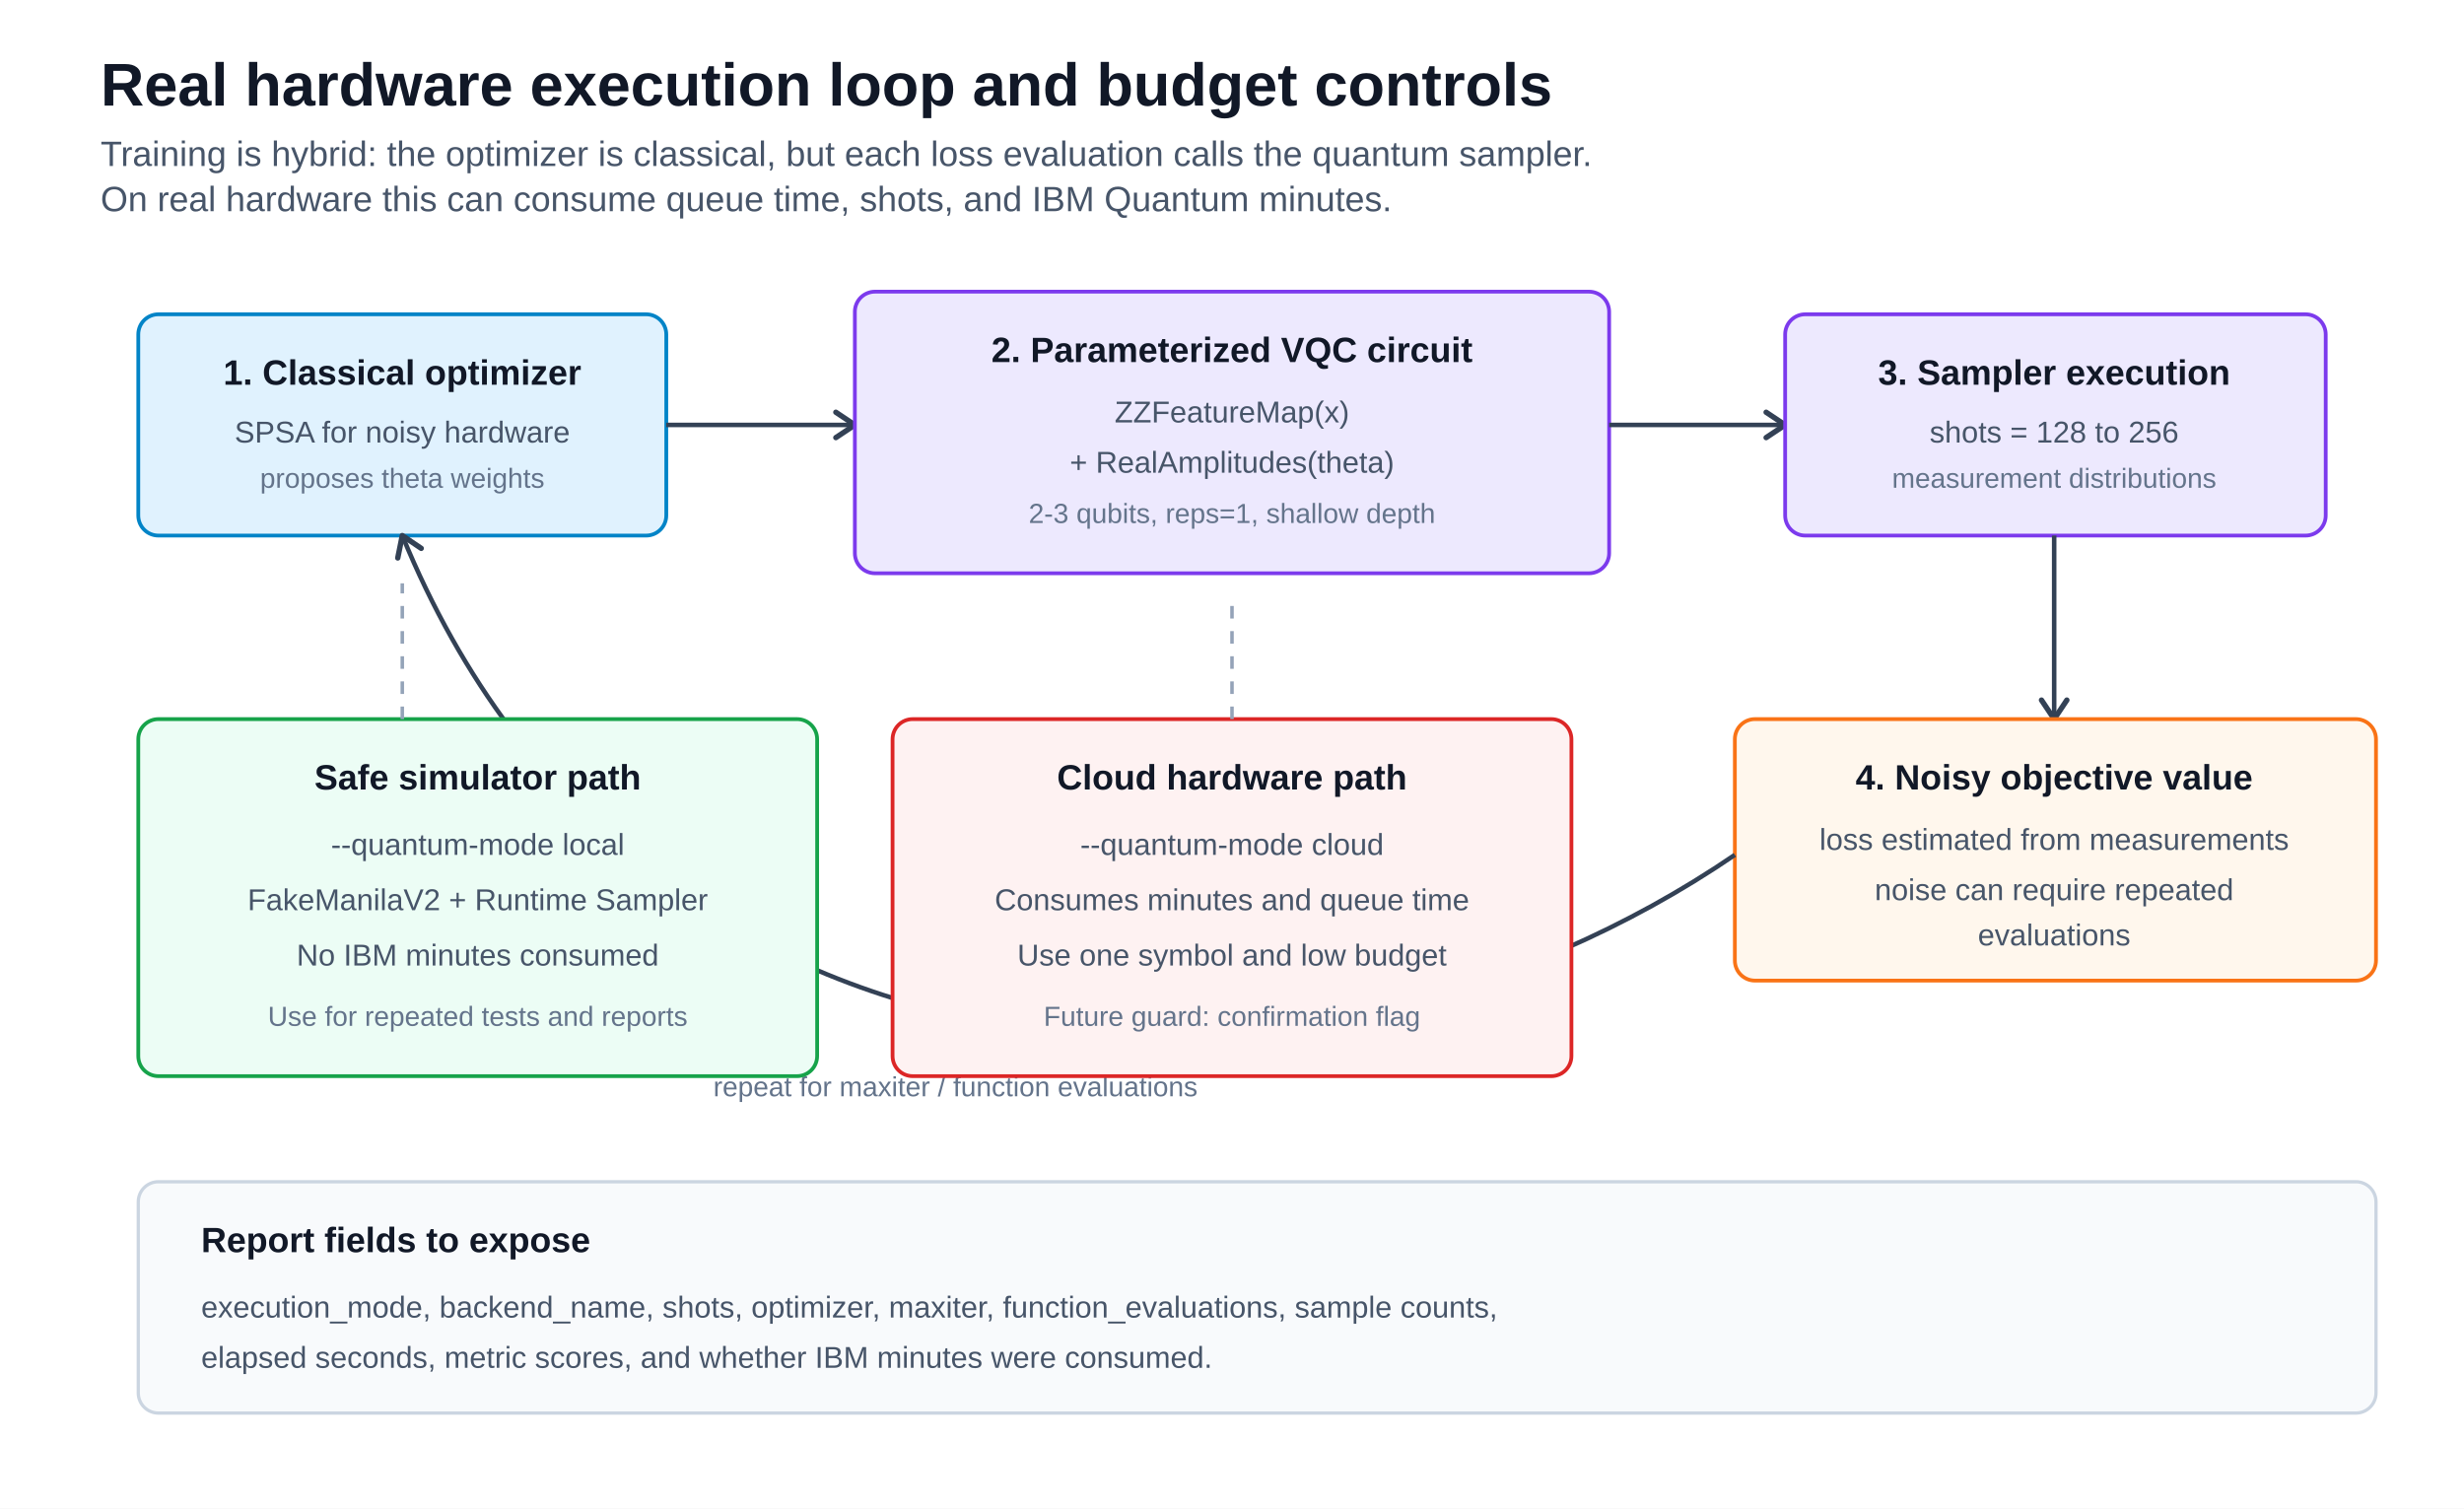
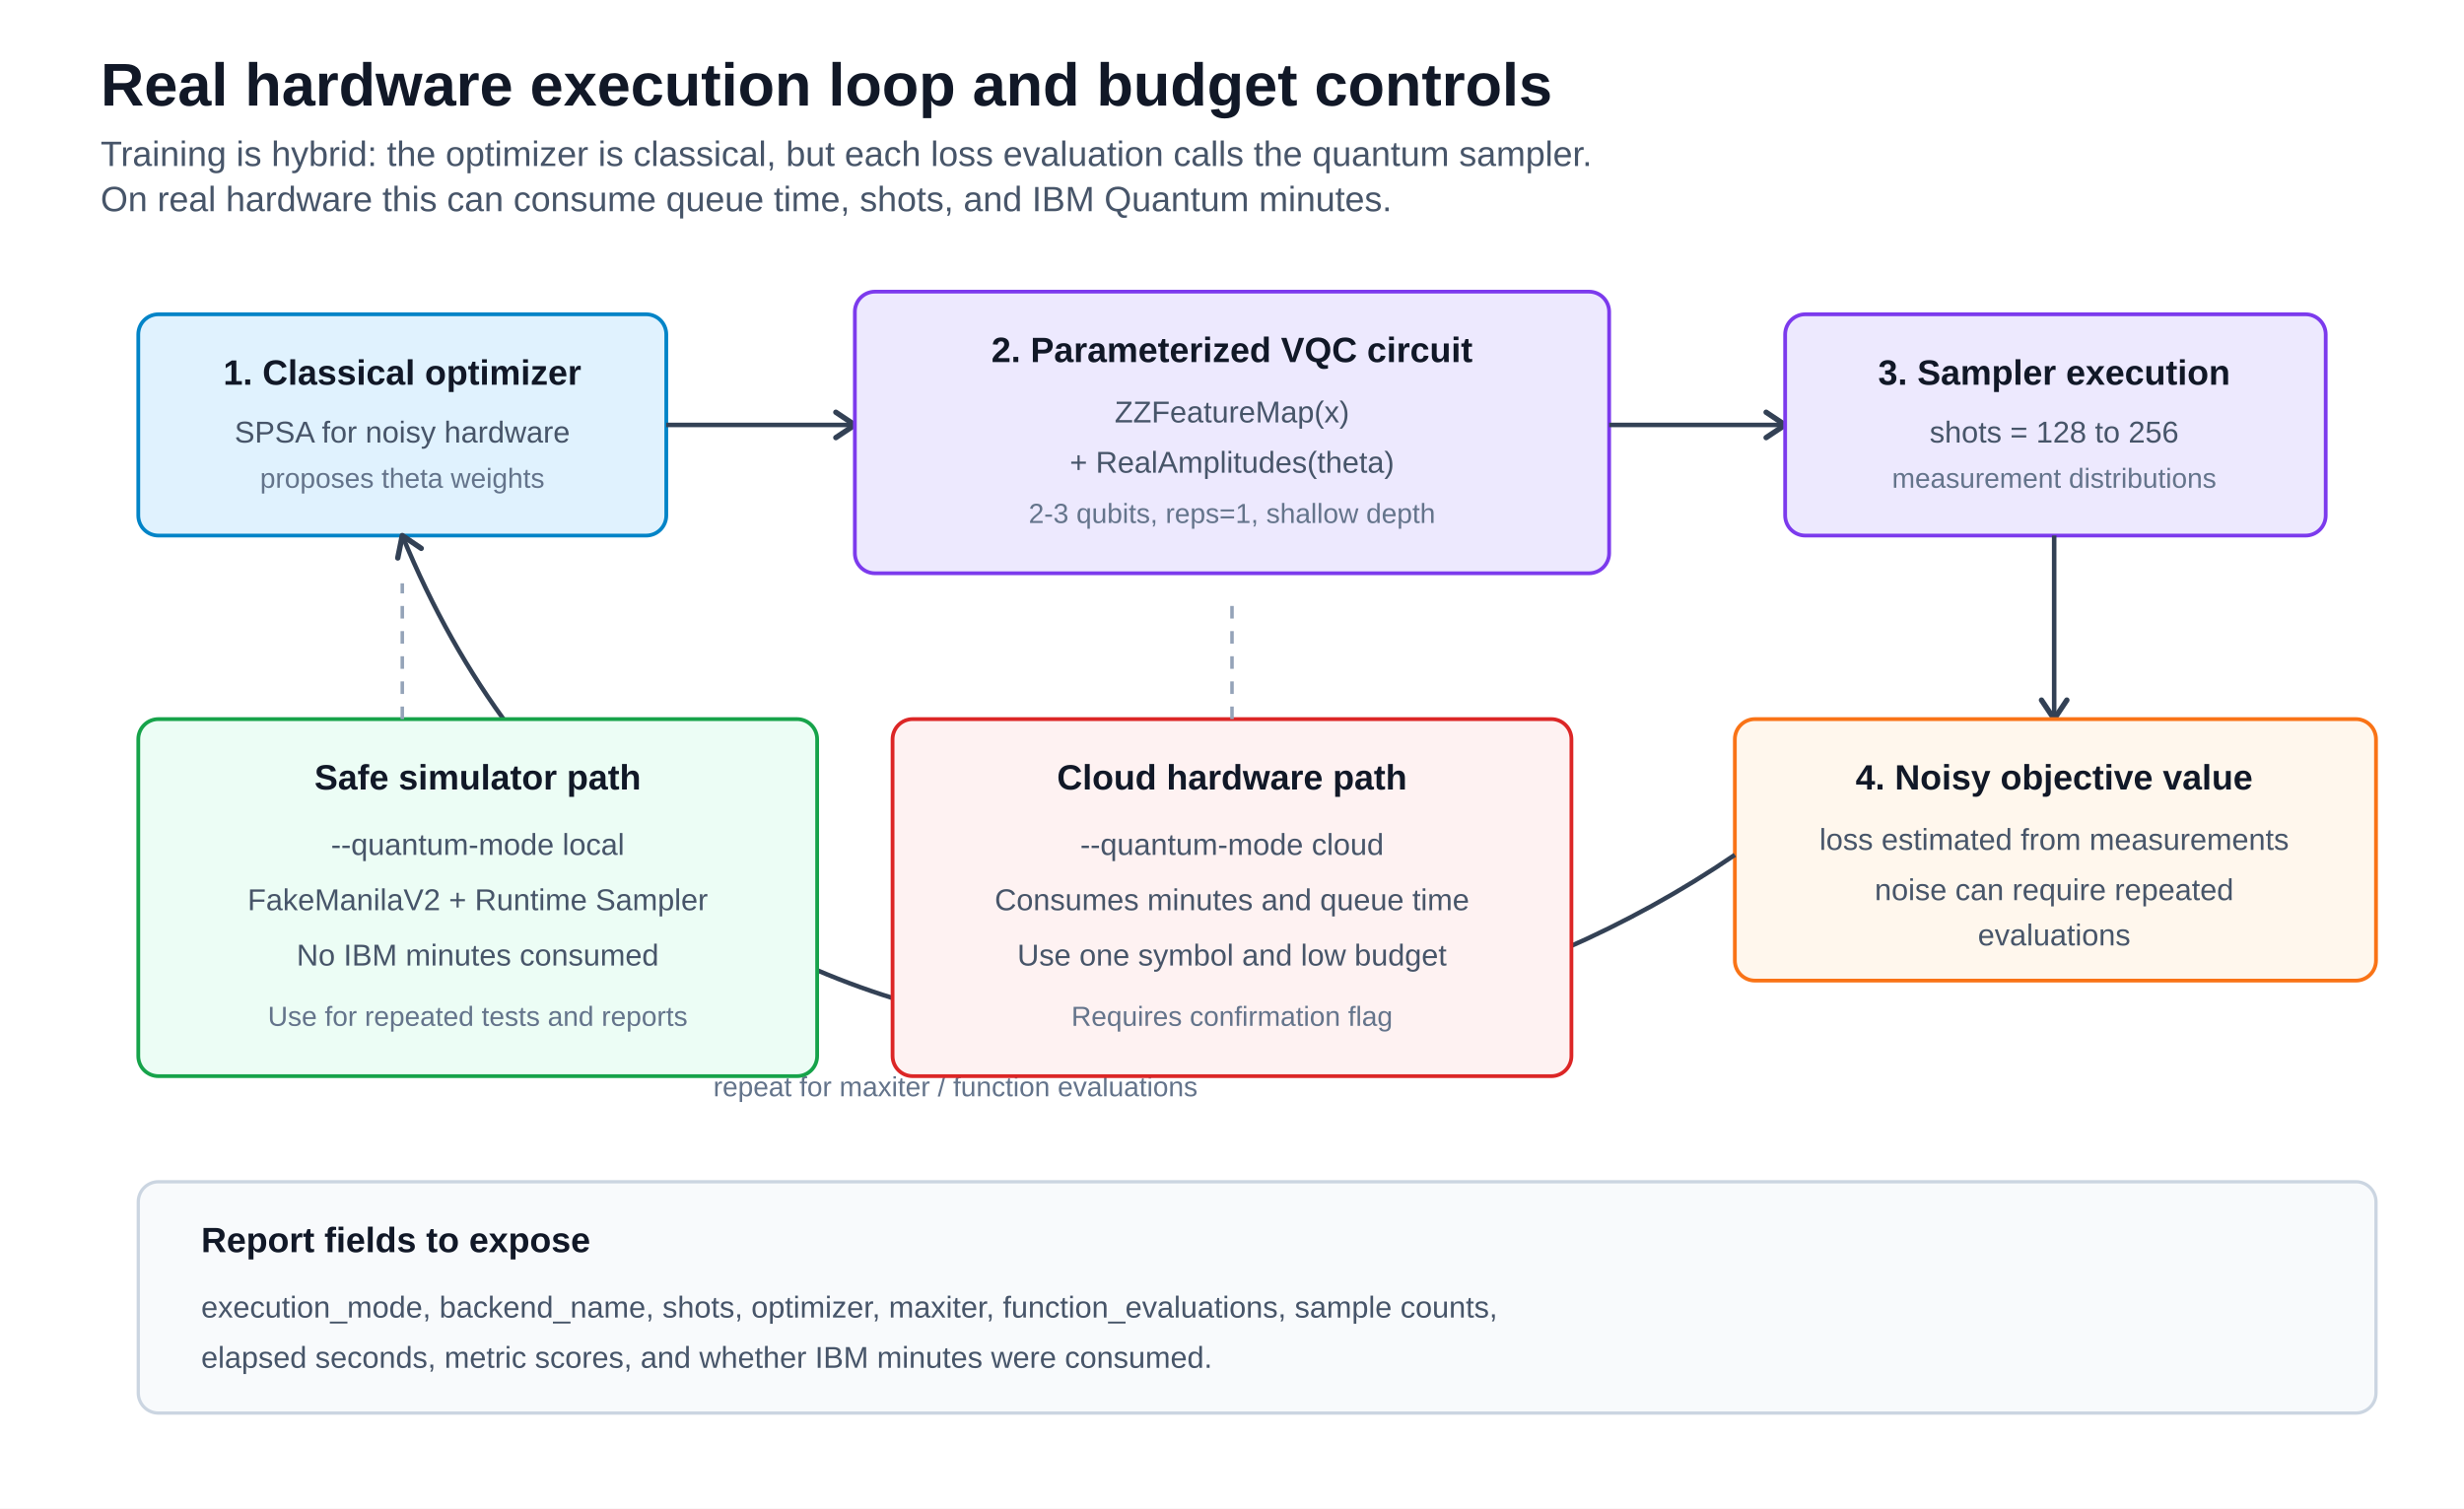
<svg xmlns="http://www.w3.org/2000/svg" width="100%" viewBox="0 0 980 600" role="img">
  <defs>
    <marker id="arrow" viewBox="0 0 10 10" refX="8" refY="5" markerWidth="7" markerHeight="7" orient="auto-start-reverse">
      <path d="M2 1L8 5L2 9" fill="none" stroke="#334155" stroke-width="1.7" stroke-linecap="round" stroke-linejoin="round" />
    </marker>
    <style>
      .bg { fill: #ffffff; }
      .title { fill: #111827; font: 700 24px Arial, sans-serif; }
      .subtitle { fill: #475569; font: 400 14px Arial, sans-serif; }
      .box { fill: #f8fafc; stroke: #cbd5e1; stroke-width: 1.3; }
      .classical { fill: #e0f2fe; stroke: #0284c7; stroke-width: 1.5; }
      .quantum { fill: #ede9fe; stroke: #7c3aed; stroke-width: 1.5; }
      .cost { fill: #fff7ed; stroke: #f97316; stroke-width: 1.5; }
      .safe { fill: #ecfdf5; stroke: #16a34a; stroke-width: 1.5; }
      .warn { fill: #fef2f2; stroke: #dc2626; stroke-width: 1.5; }
      .label { fill: #111827; font: 700 14px Arial, sans-serif; }
      .small { fill: #475569; font: 400 12px Arial, sans-serif; }
      .tiny { fill: #64748b; font: 400 11px Arial, sans-serif; }
      .wire { stroke: #334155; stroke-width: 1.8; fill: none; }
      .dash { stroke: #94a3b8; stroke-width: 1.4; stroke-dasharray: 5 5; fill: none; }
    </style>
  </defs>
  <rect class="bg" width="980" height="600" />
  <text class="title" x="40" y="42">Real hardware execution loop and budget controls</text>
  <text class="subtitle" x="40" y="66">Training is hybrid: the optimizer is classical, but each loss evaluation calls the quantum sampler.</text>
  <text class="subtitle" x="40" y="84">On real hardware this can consume queue time, shots, and IBM Quantum minutes.</text>
  <rect class="classical" x="55" y="125" width="210" height="88" rx="8" />
  <text class="label" x="160" y="153" text-anchor="middle">1. Classical optimizer</text>
  <text class="small" x="160" y="176" text-anchor="middle">SPSA for noisy hardware</text>
  <text class="tiny" x="160" y="194" text-anchor="middle">proposes theta weights</text>
  <line class="wire" x1="265" y1="169" x2="340" y2="169" marker-end="url(#arrow)" />
  <rect class="quantum" x="340" y="116" width="300" height="112" rx="8" />
  <text class="label" x="490" y="144" text-anchor="middle">2. Parameterized VQC circuit</text>
  <text class="small" x="490" y="168" text-anchor="middle">ZZFeatureMap(x)</text>
  <text class="small" x="490" y="188" text-anchor="middle">+ RealAmplitudes(theta)</text>
  <text class="tiny" x="490" y="208" text-anchor="middle">2-3 qubits, reps=1, shallow depth</text>
  <line class="wire" x1="640" y1="169" x2="710" y2="169" marker-end="url(#arrow)" />
  <rect class="quantum" x="710" y="125" width="215" height="88" rx="8" />
  <text class="label" x="817" y="153" text-anchor="middle">3. Sampler execution</text>
  <text class="small" x="817" y="176" text-anchor="middle">shots = 128 to 256</text>
  <text class="tiny" x="817" y="194" text-anchor="middle">measurement distributions</text>
  <line class="wire" x1="817" y1="213" x2="817" y2="286" marker-end="url(#arrow)" />
  <rect class="cost" x="690" y="286" width="255" height="104" rx="8" />
  <text class="label" x="817" y="314" text-anchor="middle">4. Noisy objective value</text>
  <text class="small" x="817" y="338" text-anchor="middle">loss estimated from measurements</text>
  <text class="small" x="817" y="358" text-anchor="middle">noise can require repeated</text>
  <text class="small" x="817" y="376" text-anchor="middle">evaluations</text>
  <path class="wire" d="M690 340 C520 456, 255 445, 160 213" marker-end="url(#arrow)" />
  <text class="tiny" x="380" y="436" text-anchor="middle">repeat for maxiter / function evaluations</text>
  <rect class="safe" x="55" y="286" width="270" height="142" rx="8" />
  <text class="label" x="190" y="314" text-anchor="middle">Safe simulator path</text>
  <text class="small" x="190" y="340" text-anchor="middle">--quantum-mode local</text>
  <text class="small" x="190" y="362" text-anchor="middle">FakeManilaV2 + Runtime Sampler</text>
  <text class="small" x="190" y="384" text-anchor="middle">No IBM minutes consumed</text>
  <text class="tiny" x="190" y="408" text-anchor="middle">Use for repeated tests and reports</text>
  <rect class="warn" x="355" y="286" width="270" height="142" rx="8" />
  <text class="label" x="490" y="314" text-anchor="middle">Cloud hardware path</text>
  <text class="small" x="490" y="340" text-anchor="middle">--quantum-mode cloud</text>
  <text class="small" x="490" y="362" text-anchor="middle">Consumes minutes and queue time</text>
  <text class="small" x="490" y="384" text-anchor="middle">Use one symbol and low budget</text>
-   <text class="tiny" x="490" y="408" text-anchor="middle">Future guard: confirmation flag</text>
+   <text class="tiny" x="490" y="408" text-anchor="middle">Requires confirmation flag</text>
  <rect class="box" x="55" y="470" width="890" height="92" rx="8" />
  <text class="label" x="80" y="498">Report fields to expose</text>
  <text class="small" x="80" y="524">execution_mode, backend_name, shots, optimizer, maxiter, function_evaluations, sample counts,</text>
  <text class="small" x="80" y="544">elapsed seconds, metric scores, and whether IBM minutes were consumed.</text>
  <path class="dash" d="M160 286 L160 232" />
  <path class="dash" d="M490 286 L490 238" />
</svg>
